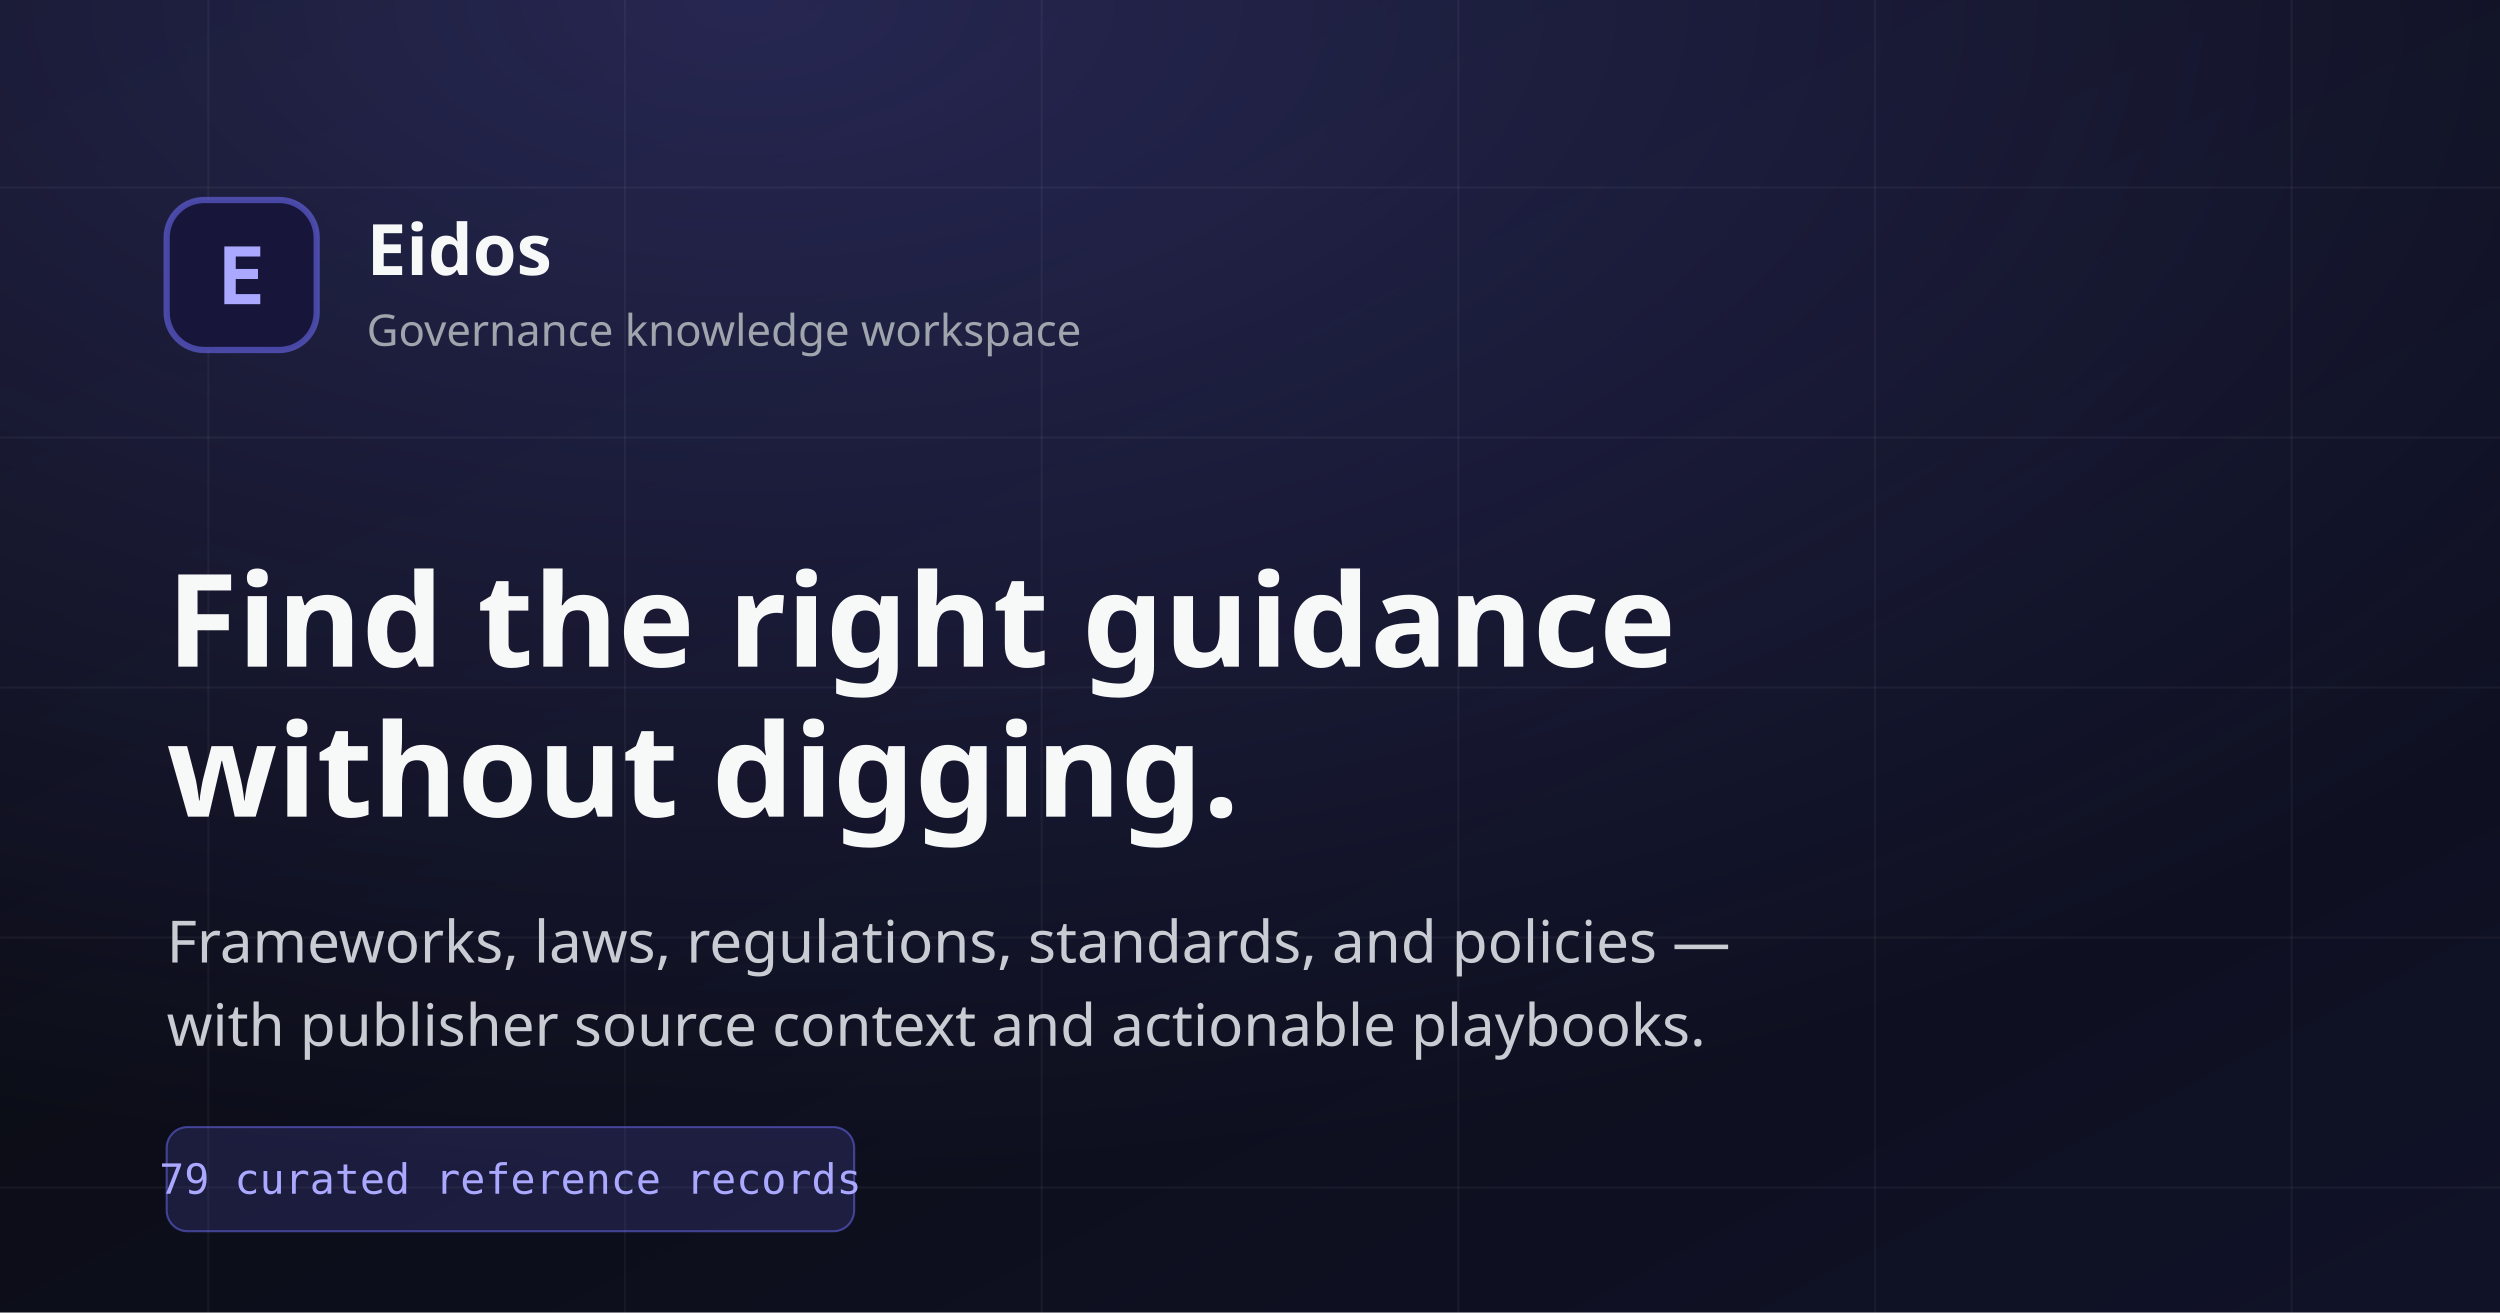
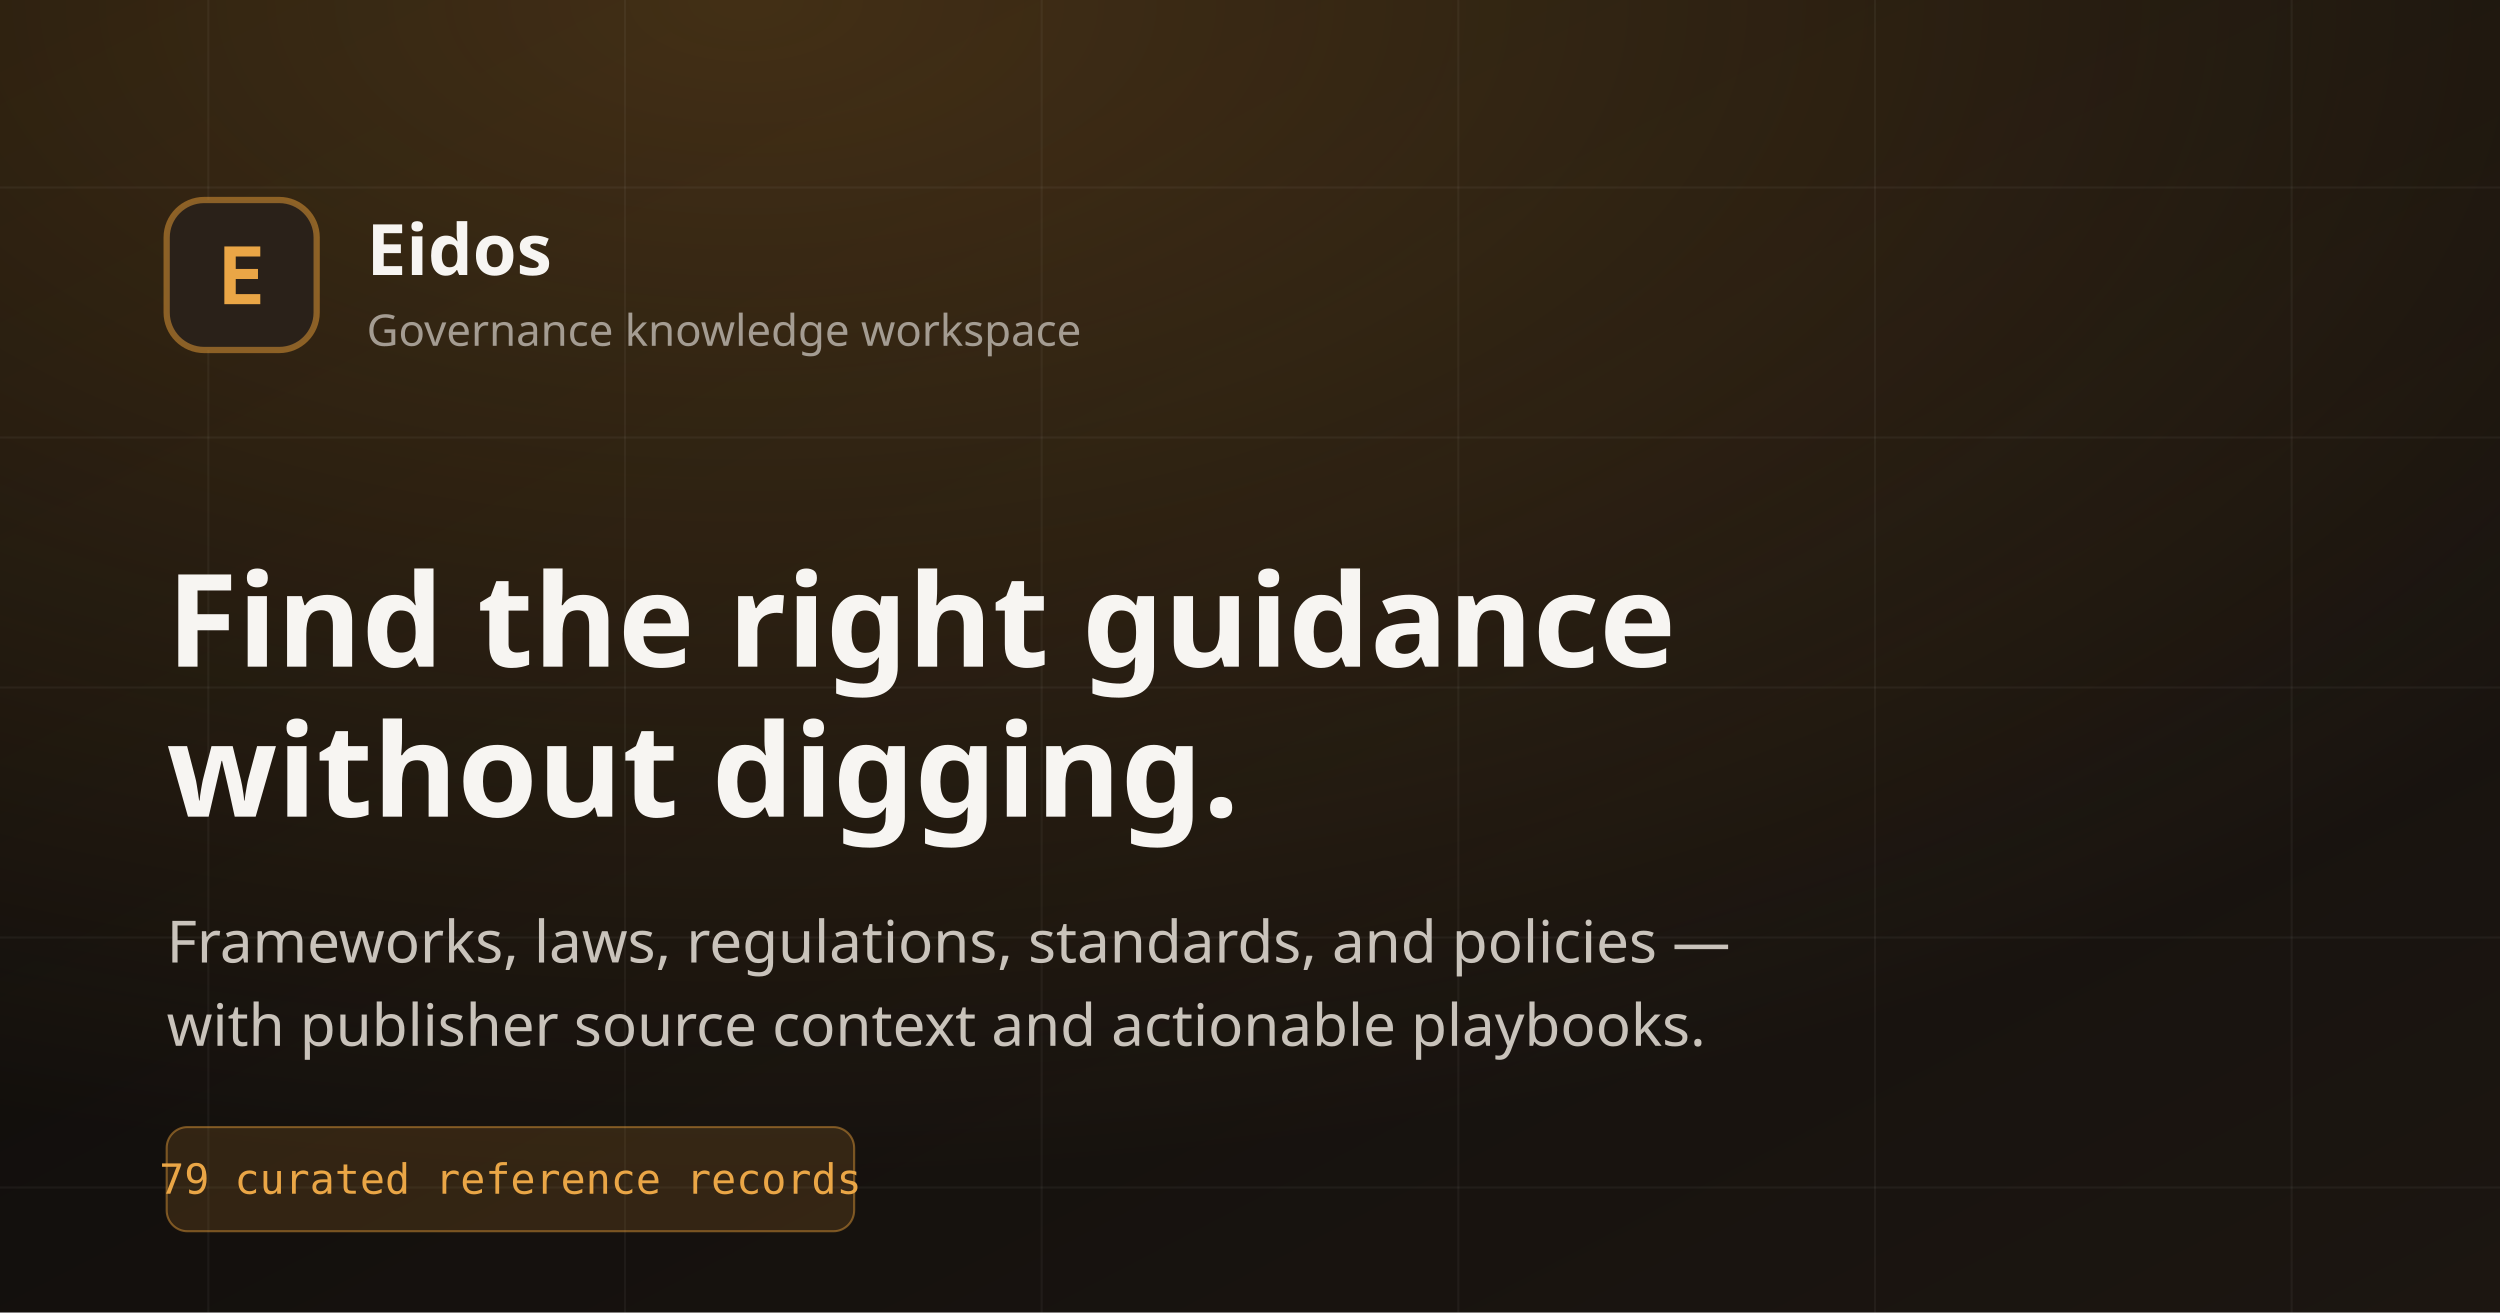
<svg xmlns="http://www.w3.org/2000/svg" width="1200" height="630" viewBox="0 0 1200 630">
  <defs>
    <linearGradient id="bg" x1="0" y1="0" x2="1" y2="1">
-       <stop offset="0" stop-color="#08090a" />
-       <stop offset="1" stop-color="#101228" />
+       <stop offset="0" stop-color="#0b0a09" />
+       <stop offset="1" stop-color="#1c1611" />
    </linearGradient>
    <radialGradient id="glow" cx="0.3" cy="0" r="0.9">
-       <stop offset="0" stop-color="#7170ff" stop-opacity="0.28" />
-       <stop offset="1" stop-color="#7170ff" stop-opacity="0" />
+       <stop offset="0" stop-color="#d99436" stop-opacity="0.26" />
+       <stop offset="1" stop-color="#d99436" stop-opacity="0" />
    </radialGradient>
  </defs>
  <rect width="1200" height="630" fill="url(#bg)" />
  <rect width="1200" height="630" fill="url(#glow)" />
  <g stroke="#ffffff" stroke-opacity="0.045">
    <path d="M0 90H1200M0 210H1200M0 330H1200M0 450H1200M0 570H1200" />
    <path d="M100 0V630M300 0V630M500 0V630M700 0V630M900 0V630M1100 0V630" />
  </g>
-   <rect x="80" y="96" width="72" height="72" rx="18" fill="#17163a" stroke="#7170ff" stroke-opacity="0.55" stroke-width="3" />
-   <text x="116" y="146" font-family="ui-monospace,Consolas,monospace" font-size="38" font-weight="600" fill="#aaa9ff" text-anchor="middle">E</text>
-   <text x="176" y="132" font-family="Segoe UI,system-ui,sans-serif" font-size="34" font-weight="700" fill="#f7f8f8">Eidos</text>
-   <text x="176" y="166" font-family="Segoe UI,system-ui,sans-serif" font-size="21" fill="#a0a4ad">Governance knowledge workspace</text>
-   <text x="80" y="320" font-family="Segoe UI,system-ui,sans-serif" font-size="62" font-weight="700" fill="#f7f8f8">Find the right guidance</text>
-   <text x="80" y="392" font-family="Segoe UI,system-ui,sans-serif" font-size="62" font-weight="700" fill="#f7f8f8">without digging.</text>
-   <text x="80" y="462" font-family="Segoe UI,system-ui,sans-serif" font-size="28" fill="#c9ccd2">Frameworks, laws, regulations, standards, and policies —</text>
-   <text x="80" y="502" font-family="Segoe UI,system-ui,sans-serif" font-size="28" fill="#c9ccd2">with publisher source context and actionable playbooks.</text>
-   <rect x="80" y="541" width="330" height="50" rx="10" fill="#7170ff" fill-opacity="0.16" stroke="#7170ff" stroke-opacity="0.5" />
-   <text x="245" y="573" font-family="ui-monospace,Consolas,monospace" font-size="20" fill="#aaa9ff" text-anchor="middle">79 curated reference records</text>
+   <rect x="80" y="96" width="72" height="72" rx="18" fill="#2a2119" stroke="#d99436" stroke-opacity="0.55" stroke-width="3" />
+   <text x="116" y="146" font-family="ui-monospace,Consolas,monospace" font-size="38" font-weight="600" fill="#eaa646" text-anchor="middle">E</text>
+   <text x="176" y="132" font-family="Segoe UI,system-ui,sans-serif" font-size="34" font-weight="700" fill="#f7f5f2">Eidos</text>
+   <text x="176" y="166" font-family="Segoe UI,system-ui,sans-serif" font-size="21" fill="#a49c92">Governance knowledge workspace</text>
+   <text x="80" y="320" font-family="Segoe UI,system-ui,sans-serif" font-size="62" font-weight="700" fill="#f7f5f2">Find the right guidance</text>
+   <text x="80" y="392" font-family="Segoe UI,system-ui,sans-serif" font-size="62" font-weight="700" fill="#f7f5f2">without digging.</text>
+   <text x="80" y="462" font-family="Segoe UI,system-ui,sans-serif" font-size="28" fill="#c9c3bb">Frameworks, laws, regulations, standards, and policies —</text>
+   <text x="80" y="502" font-family="Segoe UI,system-ui,sans-serif" font-size="28" fill="#c9c3bb">with publisher source context and actionable playbooks.</text>
+   <rect x="80" y="541" width="330" height="50" rx="10" fill="#d99436" fill-opacity="0.16" stroke="#d99436" stroke-opacity="0.5" />
+   <text x="245" y="573" font-family="ui-monospace,Consolas,monospace" font-size="20" fill="#eaa646" text-anchor="middle">79 curated reference records</text>
</svg>
